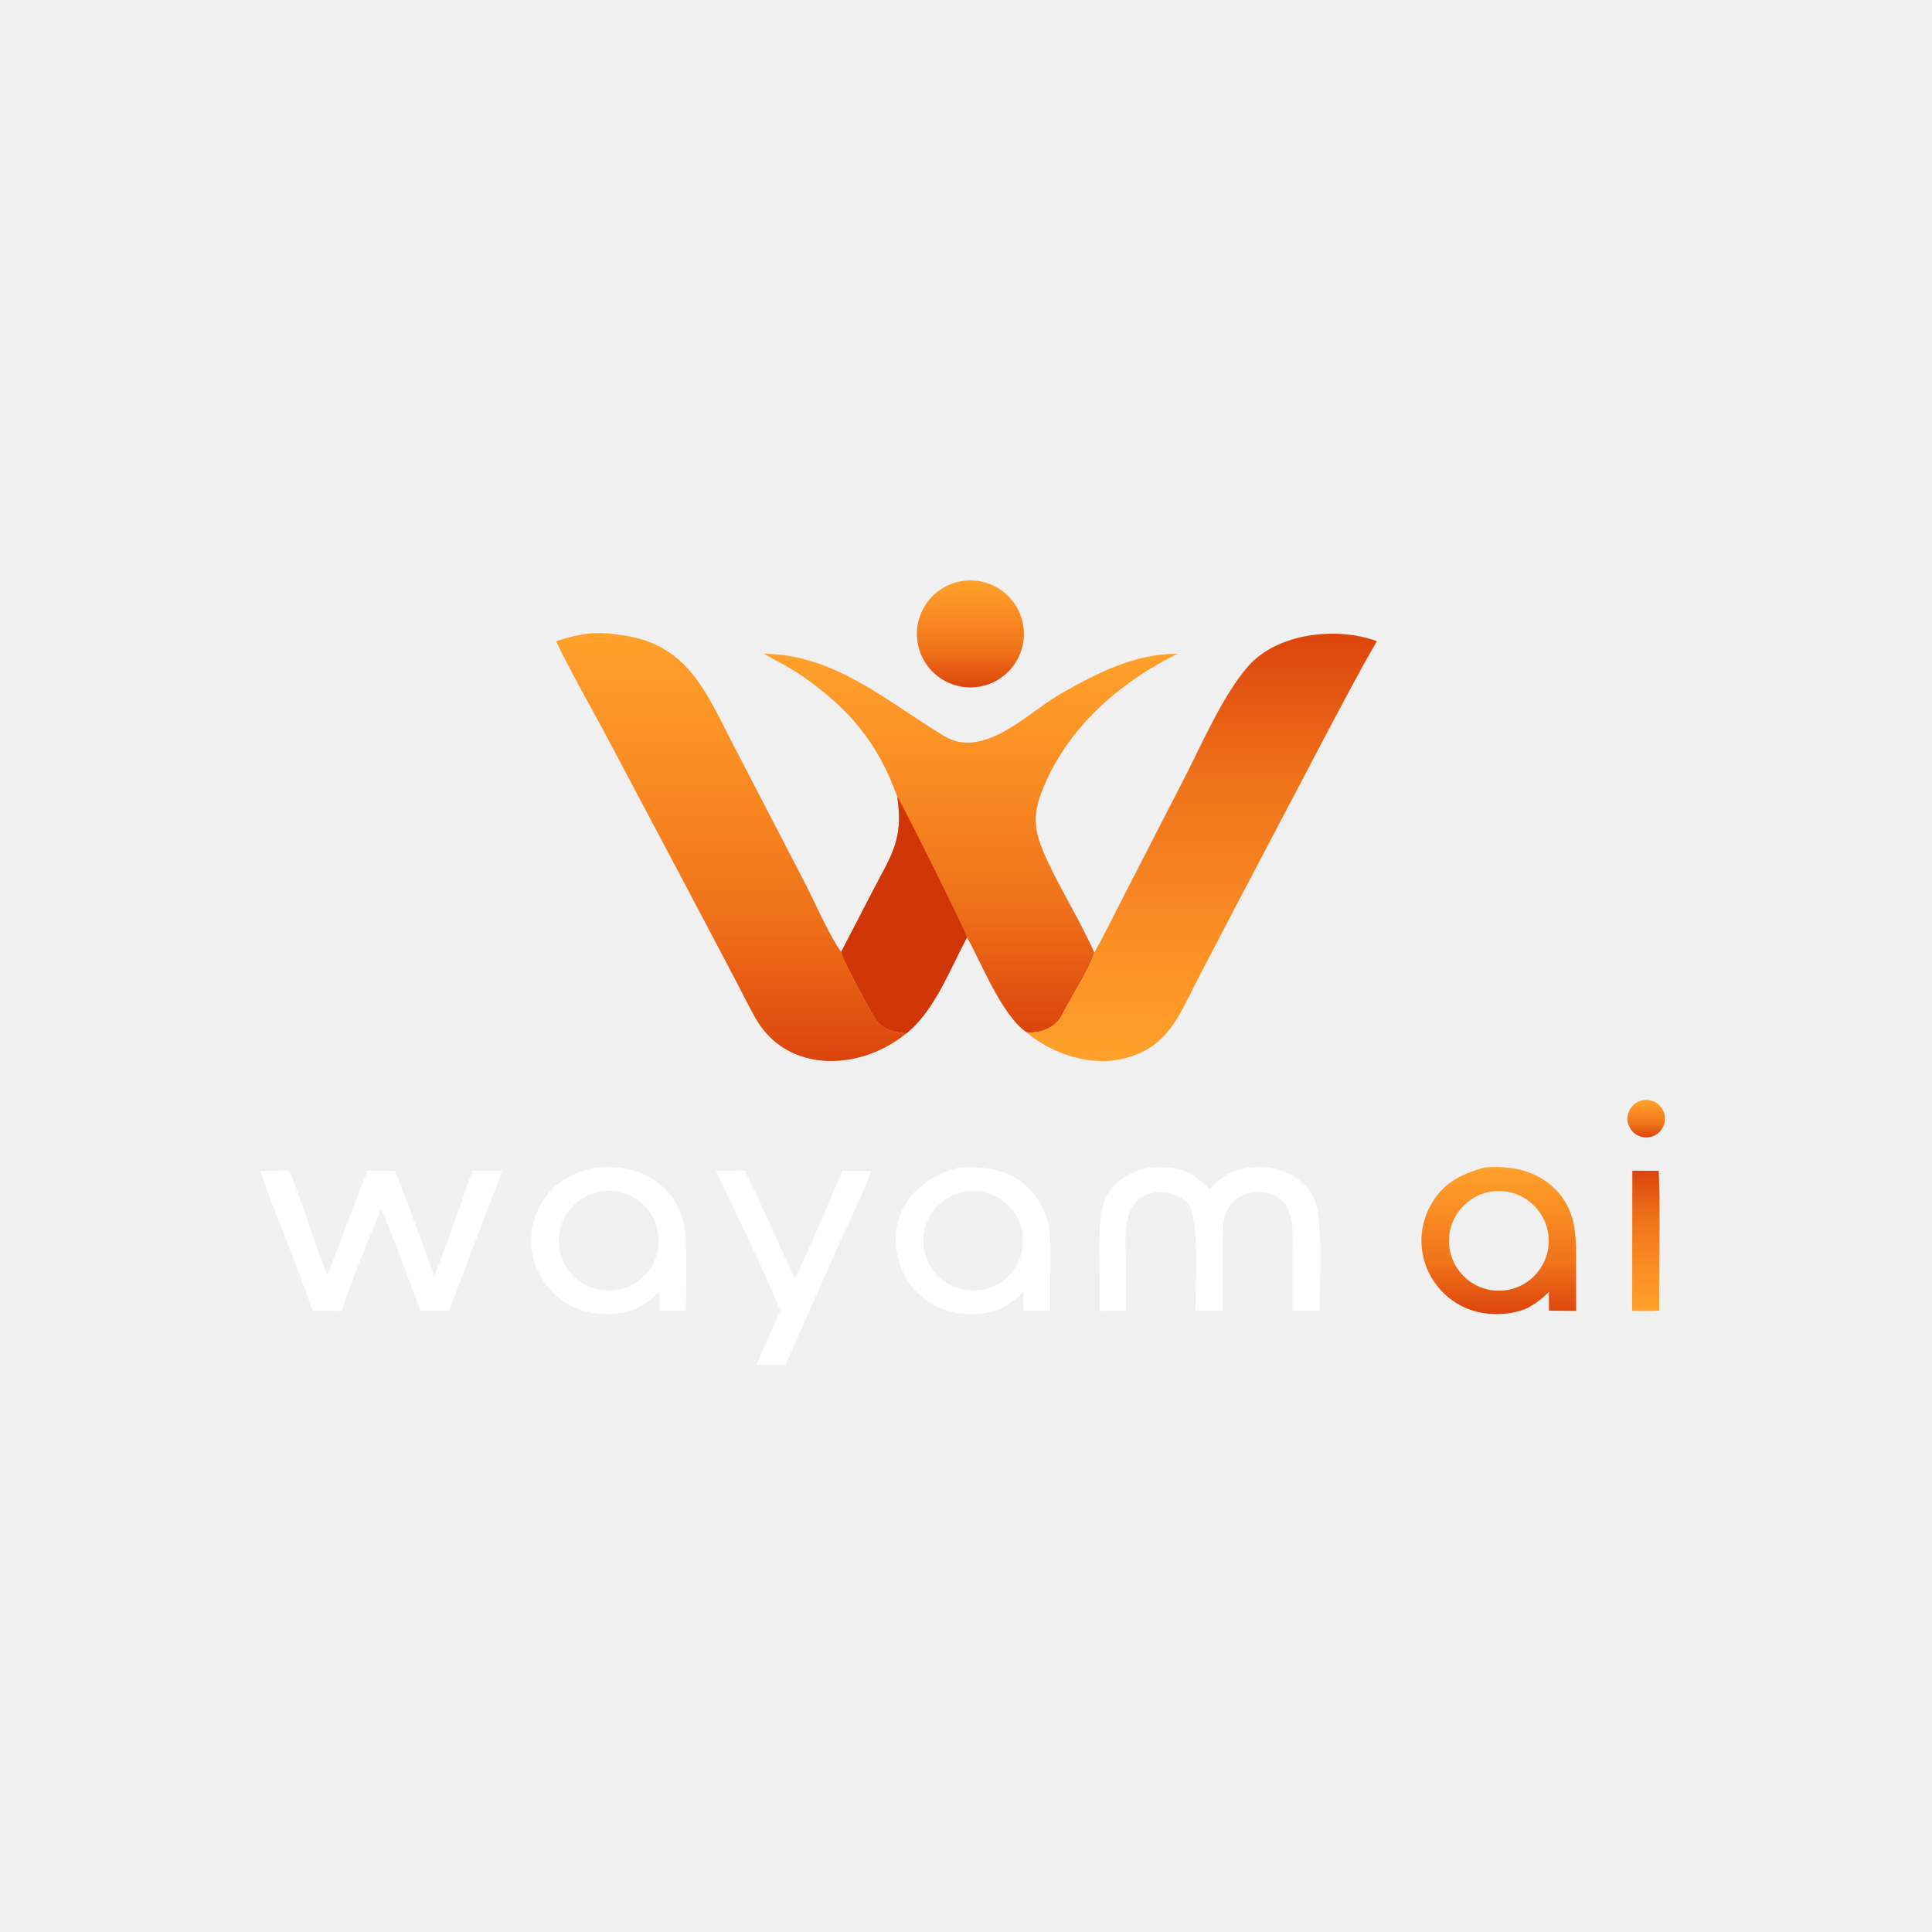
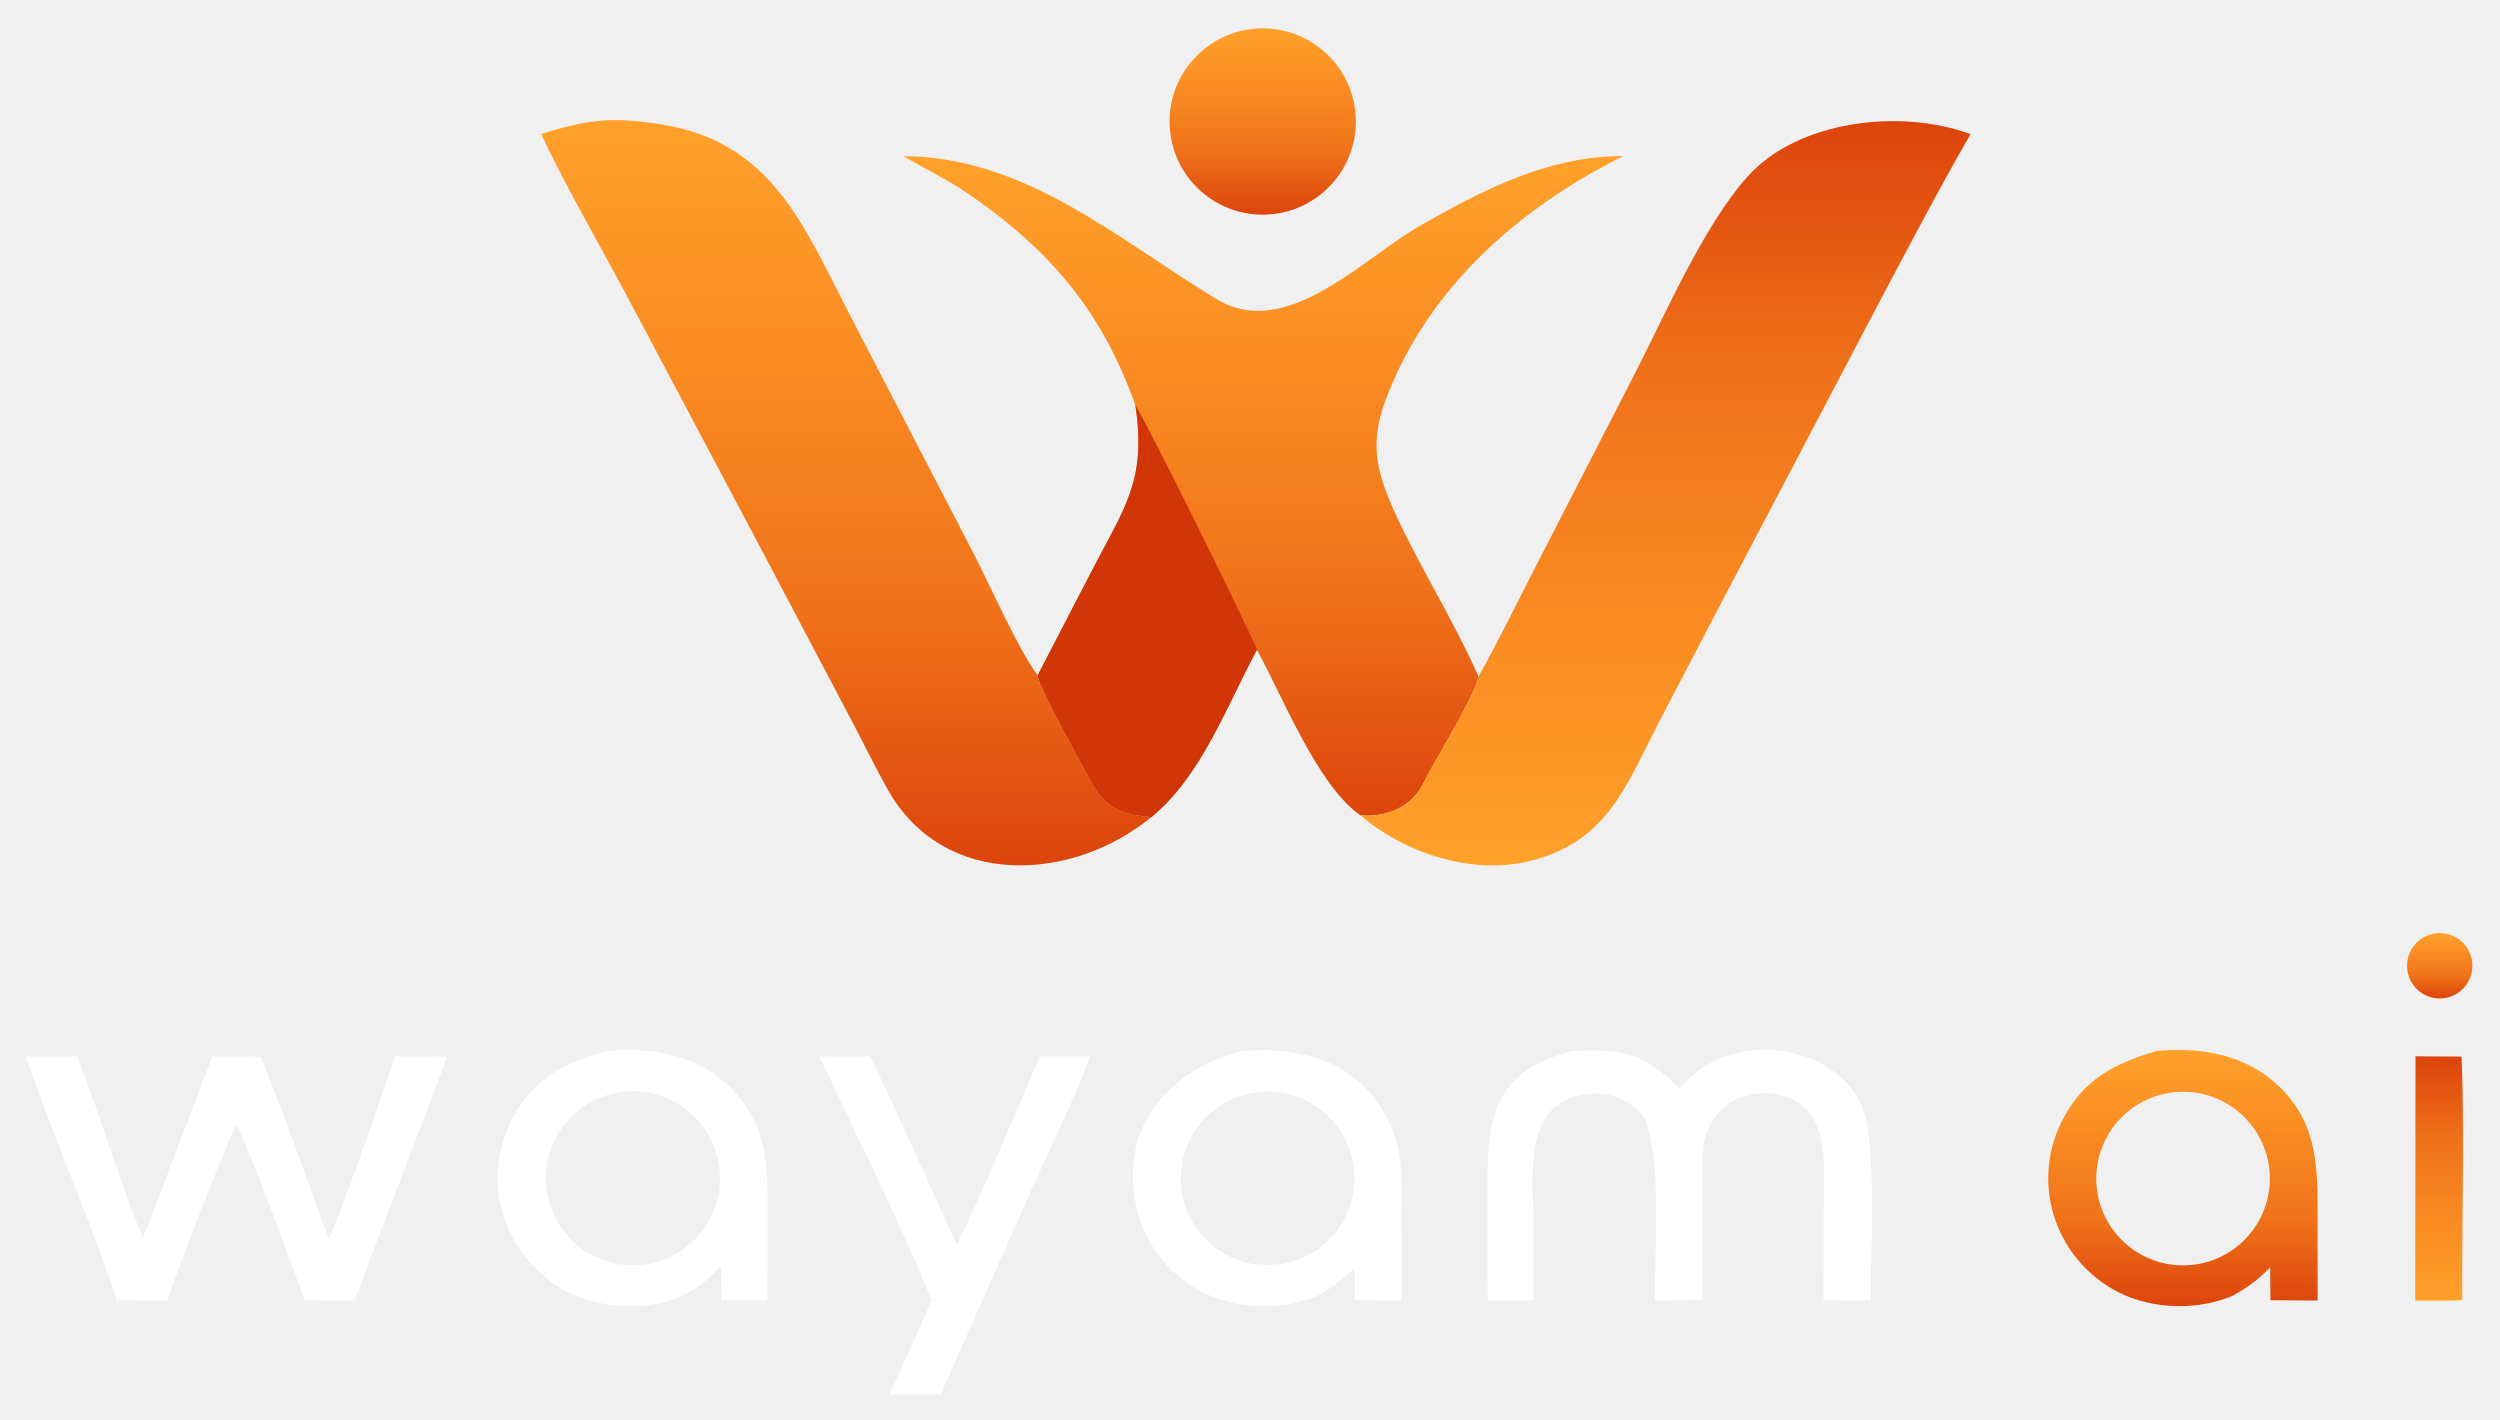
- <svg xmlns="http://www.w3.org/2000/svg" width="1000" height="1000" viewBox="0 0 1000 1000" fill="none">
+ <svg xmlns="http://www.w3.org/2000/svg" width="743" height="422" viewBox="127 292 743 422" fill="none">
  <path d="M395.481 338.418C431.827 338.533 459.638 363.441 488.579 380.915C509.795 393.721 532.96 367.69 550.174 358.452C568.421 348.058 587.767 338.277 609.455 338.392C578.658 353.668 551.178 377.675 538.769 410.964C533.668 424.656 536.478 433.464 542.34 446.039C549.289 460.926 559.962 478.218 566.402 493.078C565.298 499.199 553.185 518.189 550.021 524.786C546.673 531.751 539.064 534.997 531.301 534.32C518.544 525.297 508.562 499.777 500.557 485.107C491.377 502.243 483.9 522.769 469.217 534.814C461.176 534.137 455.74 532.515 451.724 525.173C449.274 520.694 435.48 495.896 435.378 492.741L451.573 461.493C461.353 442.537 467.771 434.836 464.447 412.512C454.715 384.919 439.499 366.684 415.258 349.925C408.798 345.458 402.181 342.294 395.481 338.418Z" fill="url(#paint0_linear_27_2)" />
  <path d="M464.447 412.512C466.294 414.483 498.821 480.129 500.557 485.107C491.377 502.243 483.9 522.769 469.216 534.814C461.176 534.137 455.74 532.515 451.724 525.173C449.274 520.694 435.48 495.896 435.377 492.741L451.573 461.493C461.353 442.537 467.771 434.836 464.447 412.512Z" fill="#D13608" />
  <path d="M287.834 331.871C301.821 327.361 309.292 326.689 323.673 328.997C356.187 334.214 365.693 358.724 379.055 384.573L416.58 456.944C421.743 466.988 429.283 484.291 435.377 492.741C435.48 495.896 449.274 520.694 451.724 525.173C455.74 532.515 461.176 534.137 469.216 534.814C445.632 554.212 407.481 556.284 390.841 526.669C387.137 520.076 383.784 513.145 380.254 506.438L353.171 455.096L312.585 378.566C305.007 364.45 294.407 345.968 287.834 331.871Z" fill="url(#paint1_linear_27_2)" />
  <path d="M566.402 493.078C572.211 482.756 577.837 471.158 583.327 460.523L613.623 401.582C622.454 384.225 633.346 359.261 646.127 344.742C661.062 327.777 691.759 324.143 712.669 331.873C703.507 347.595 694.398 365.169 685.797 381.284L636.817 474.465L619.963 506.792C610.081 525.888 604.615 542.145 581.722 547.881C564.513 552.192 544.448 545.544 531.301 534.32C539.064 534.997 546.673 531.751 550.021 524.786C553.185 518.189 565.298 499.199 566.402 493.078Z" fill="url(#paint2_linear_27_2)" />
  <path d="M307.609 604.336C320.879 603.145 334.176 605.443 344.052 615.223C355.789 626.847 355.191 640.031 355.168 655.288L355.094 678.365C350.675 678.496 345.818 678.422 341.363 678.442L341.326 668.179C336.921 672.808 334.849 674.437 329.16 677.326C318.984 681.923 304.148 680.829 294.471 675.353C285.495 670.219 278.918 661.736 276.182 651.762C273.609 642.048 274.994 631.709 280.034 623.015C286.597 611.829 295.692 607.444 307.609 604.336ZM340.742 638.896C338.937 624.82 326.129 614.828 312.04 616.506C297.771 618.205 287.624 631.217 289.452 645.474C291.279 659.731 304.379 669.762 318.616 667.805C332.672 665.874 342.546 652.973 340.742 638.896Z" fill="white" />
  <path d="M767.965 604.333C781.265 603.152 794.595 605.381 804.577 615.109C816.573 626.801 815.794 640.969 815.765 656.365L815.8 678.514L801.774 678.427L801.685 668.639C798.149 672.366 795.132 674.479 790.717 677.021C780.333 681.522 766.903 681.224 756.778 676.145C747.516 671.474 740.533 663.253 737.428 653.353C734.447 643.757 735.426 633.366 740.154 624.5C746.536 612.398 755.692 608.032 767.965 604.333ZM801.531 640.387C800.492 626.253 788.255 615.599 774.116 616.527C759.83 617.466 749.039 629.868 750.084 644.152C751.129 658.436 763.609 669.135 777.883 667.983C792.004 666.843 802.564 654.521 801.531 640.387Z" fill="url(#paint3_linear_27_2)" />
  <path d="M496.4 604.319C514.606 603.022 531.367 607.763 539.82 625.537C544.495 635.361 543.592 644.794 543.574 655.335L543.504 678.488L529.731 678.429L529.607 668.728C525.623 672.722 522.783 674.824 517.83 677.478C506.873 681.736 492.912 681.031 482.688 675.098C473.933 670.062 467.576 661.71 465.052 651.928C458.923 628.003 473.645 610.002 496.4 604.319ZM529.4 639.584C527.942 625.393 515.25 615.076 501.064 616.553C486.908 618.026 476.619 630.69 478.072 644.853C479.525 659.015 492.174 669.326 506.33 667.893C520.521 666.457 530.852 653.776 529.4 639.584Z" fill="white" />
  <path d="M190.11 605.978L204.441 606.025C211.426 622.949 218.338 642.984 224.759 660.325C231.357 644.14 238.695 622.678 244.482 605.99L259.774 606.018C258.549 610.154 256.665 614.731 255.105 618.801C247.633 638.685 239.74 658.571 232.447 678.49L217.561 678.44C211.769 662.724 203.963 640.874 197.216 625.969C190.689 641.477 182.099 662.734 176.756 678.532L161.765 678.409C153.91 654.721 142.782 629.947 134.74 606.011L149.82 605.964C156.737 622.427 162.169 642.997 169.431 659.602C171.915 654.346 174.819 646.051 176.959 640.455L190.11 605.978Z" fill="white" />
  <path d="M626.132 615.641C626.994 614.663 627.886 613.709 628.801 612.777C644.444 597.039 678.341 603.118 681.966 626.662C684.321 641.934 683.052 662.612 682.981 678.461L668.943 678.445L669.026 649.424C669.043 640.949 670.271 628.593 664.102 622.022C657.603 615.101 645.182 615.246 638.511 621.91C632.933 627.484 632.986 633.464 632.939 640.765L632.915 678.351L618.765 678.515C618.842 664.128 620.678 640.193 616.569 626.205C614.951 620.717 607.23 616.945 601.344 617.015C581.828 617.247 582.07 635.439 582.678 650.149C582.926 659.61 582.737 669.26 582.743 678.445L569.118 678.512L569.053 647.447C568.994 625.741 569.49 610.572 594.431 604.352C608.647 603.627 615.979 604.843 626.132 615.641Z" fill="white" />
  <path d="M370.56 606.029L385.605 605.964C394.398 624.037 402.993 643.602 411.356 661.952C419.549 645.151 428.555 623.473 435.977 606.048L450.995 606.038C446.748 617.564 439.012 633.497 433.761 645.111L406.574 706.413L391.306 706.442C395.642 697.201 399.688 687.789 403.904 678.485C395.022 656.457 380.777 627.811 370.56 606.029Z" fill="white" />
  <path d="M499.276 300.588C514.506 298.928 528.19 309.958 529.802 325.197C531.413 340.436 520.345 354.086 505.108 355.652C489.931 357.21 476.358 346.197 474.752 331.025C473.147 315.853 484.115 302.242 499.276 300.588Z" fill="url(#paint4_linear_27_2)" />
  <path d="M844.891 605.936L858.57 606.017C859.508 627.788 858.611 656.032 858.788 678.331C856.415 678.696 847.69 678.533 844.809 678.53L844.891 605.936Z" fill="url(#paint5_linear_27_2)" />
  <path d="M849.78 569.585C854.945 568.322 860.163 571.451 861.492 576.605C862.814 581.758 859.75 587.018 854.614 588.406C851.238 589.319 847.631 588.344 845.169 585.854C842.713 583.365 841.781 579.744 842.737 576.377C843.687 573.01 846.379 570.415 849.78 569.585Z" fill="url(#paint6_linear_27_2)" />
  <defs>
    <linearGradient id="paint0_linear_27_2" x1="502.468" y1="338.391" x2="502.468" y2="534.814" gradientUnits="userSpaceOnUse">
      <stop stop-color="#FFA12B" />
      <stop offset="0.3" stop-color="#FA8D23" />
      <stop offset="0.65" stop-color="#F0731A" />
      <stop offset="1" stop-color="#DC440C" />
    </linearGradient>
    <linearGradient id="paint1_linear_27_2" x1="378.525" y1="327.703" x2="378.525" y2="549.192" gradientUnits="userSpaceOnUse">
      <stop stop-color="#FFA12B" />
      <stop offset="0.3" stop-color="#FA8D23" />
      <stop offset="0.65" stop-color="#F0731A" />
      <stop offset="1" stop-color="#DC440C" />
    </linearGradient>
    <linearGradient id="paint2_linear_27_2" x1="621.985" y1="328.004" x2="621.985" y2="549.206" gradientUnits="userSpaceOnUse">
      <stop stop-color="#DC440C" />
      <stop offset="0.35" stop-color="#F0731A" />
      <stop offset="0.7" stop-color="#FA8D23" />
      <stop offset="1" stop-color="#FFA12B" />
    </linearGradient>
    <linearGradient id="paint3_linear_27_2" x1="775.767" y1="604.045" x2="775.767" y2="680.189" gradientUnits="userSpaceOnUse">
      <stop stop-color="#FFA12B" />
      <stop offset="0.3" stop-color="#FA8D23" />
      <stop offset="0.65" stop-color="#F0731A" />
      <stop offset="1" stop-color="#DC440C" />
    </linearGradient>
    <linearGradient id="paint4_linear_27_2" x1="502.277" y1="300.423" x2="502.277" y2="355.799" gradientUnits="userSpaceOnUse">
      <stop stop-color="#FFA12B" />
      <stop offset="0.3" stop-color="#FA8D23" />
      <stop offset="0.65" stop-color="#F0731A" />
      <stop offset="1" stop-color="#DC440C" />
    </linearGradient>
    <linearGradient id="paint5_linear_27_2" x1="851.907" y1="605.936" x2="851.907" y2="678.569" gradientUnits="userSpaceOnUse">
      <stop stop-color="#DC440C" />
      <stop offset="0.35" stop-color="#F0731A" />
      <stop offset="0.7" stop-color="#FA8D23" />
      <stop offset="1" stop-color="#FFA12B" />
    </linearGradient>
    <linearGradient id="paint6_linear_27_2" x1="852.083" y1="569.305" x2="852.083" y2="588.743" gradientUnits="userSpaceOnUse">
      <stop stop-color="#FFA12B" />
      <stop offset="0.3" stop-color="#FA8D23" />
      <stop offset="0.65" stop-color="#F0731A" />
      <stop offset="1" stop-color="#DC440C" />
    </linearGradient>
  </defs>
</svg>
